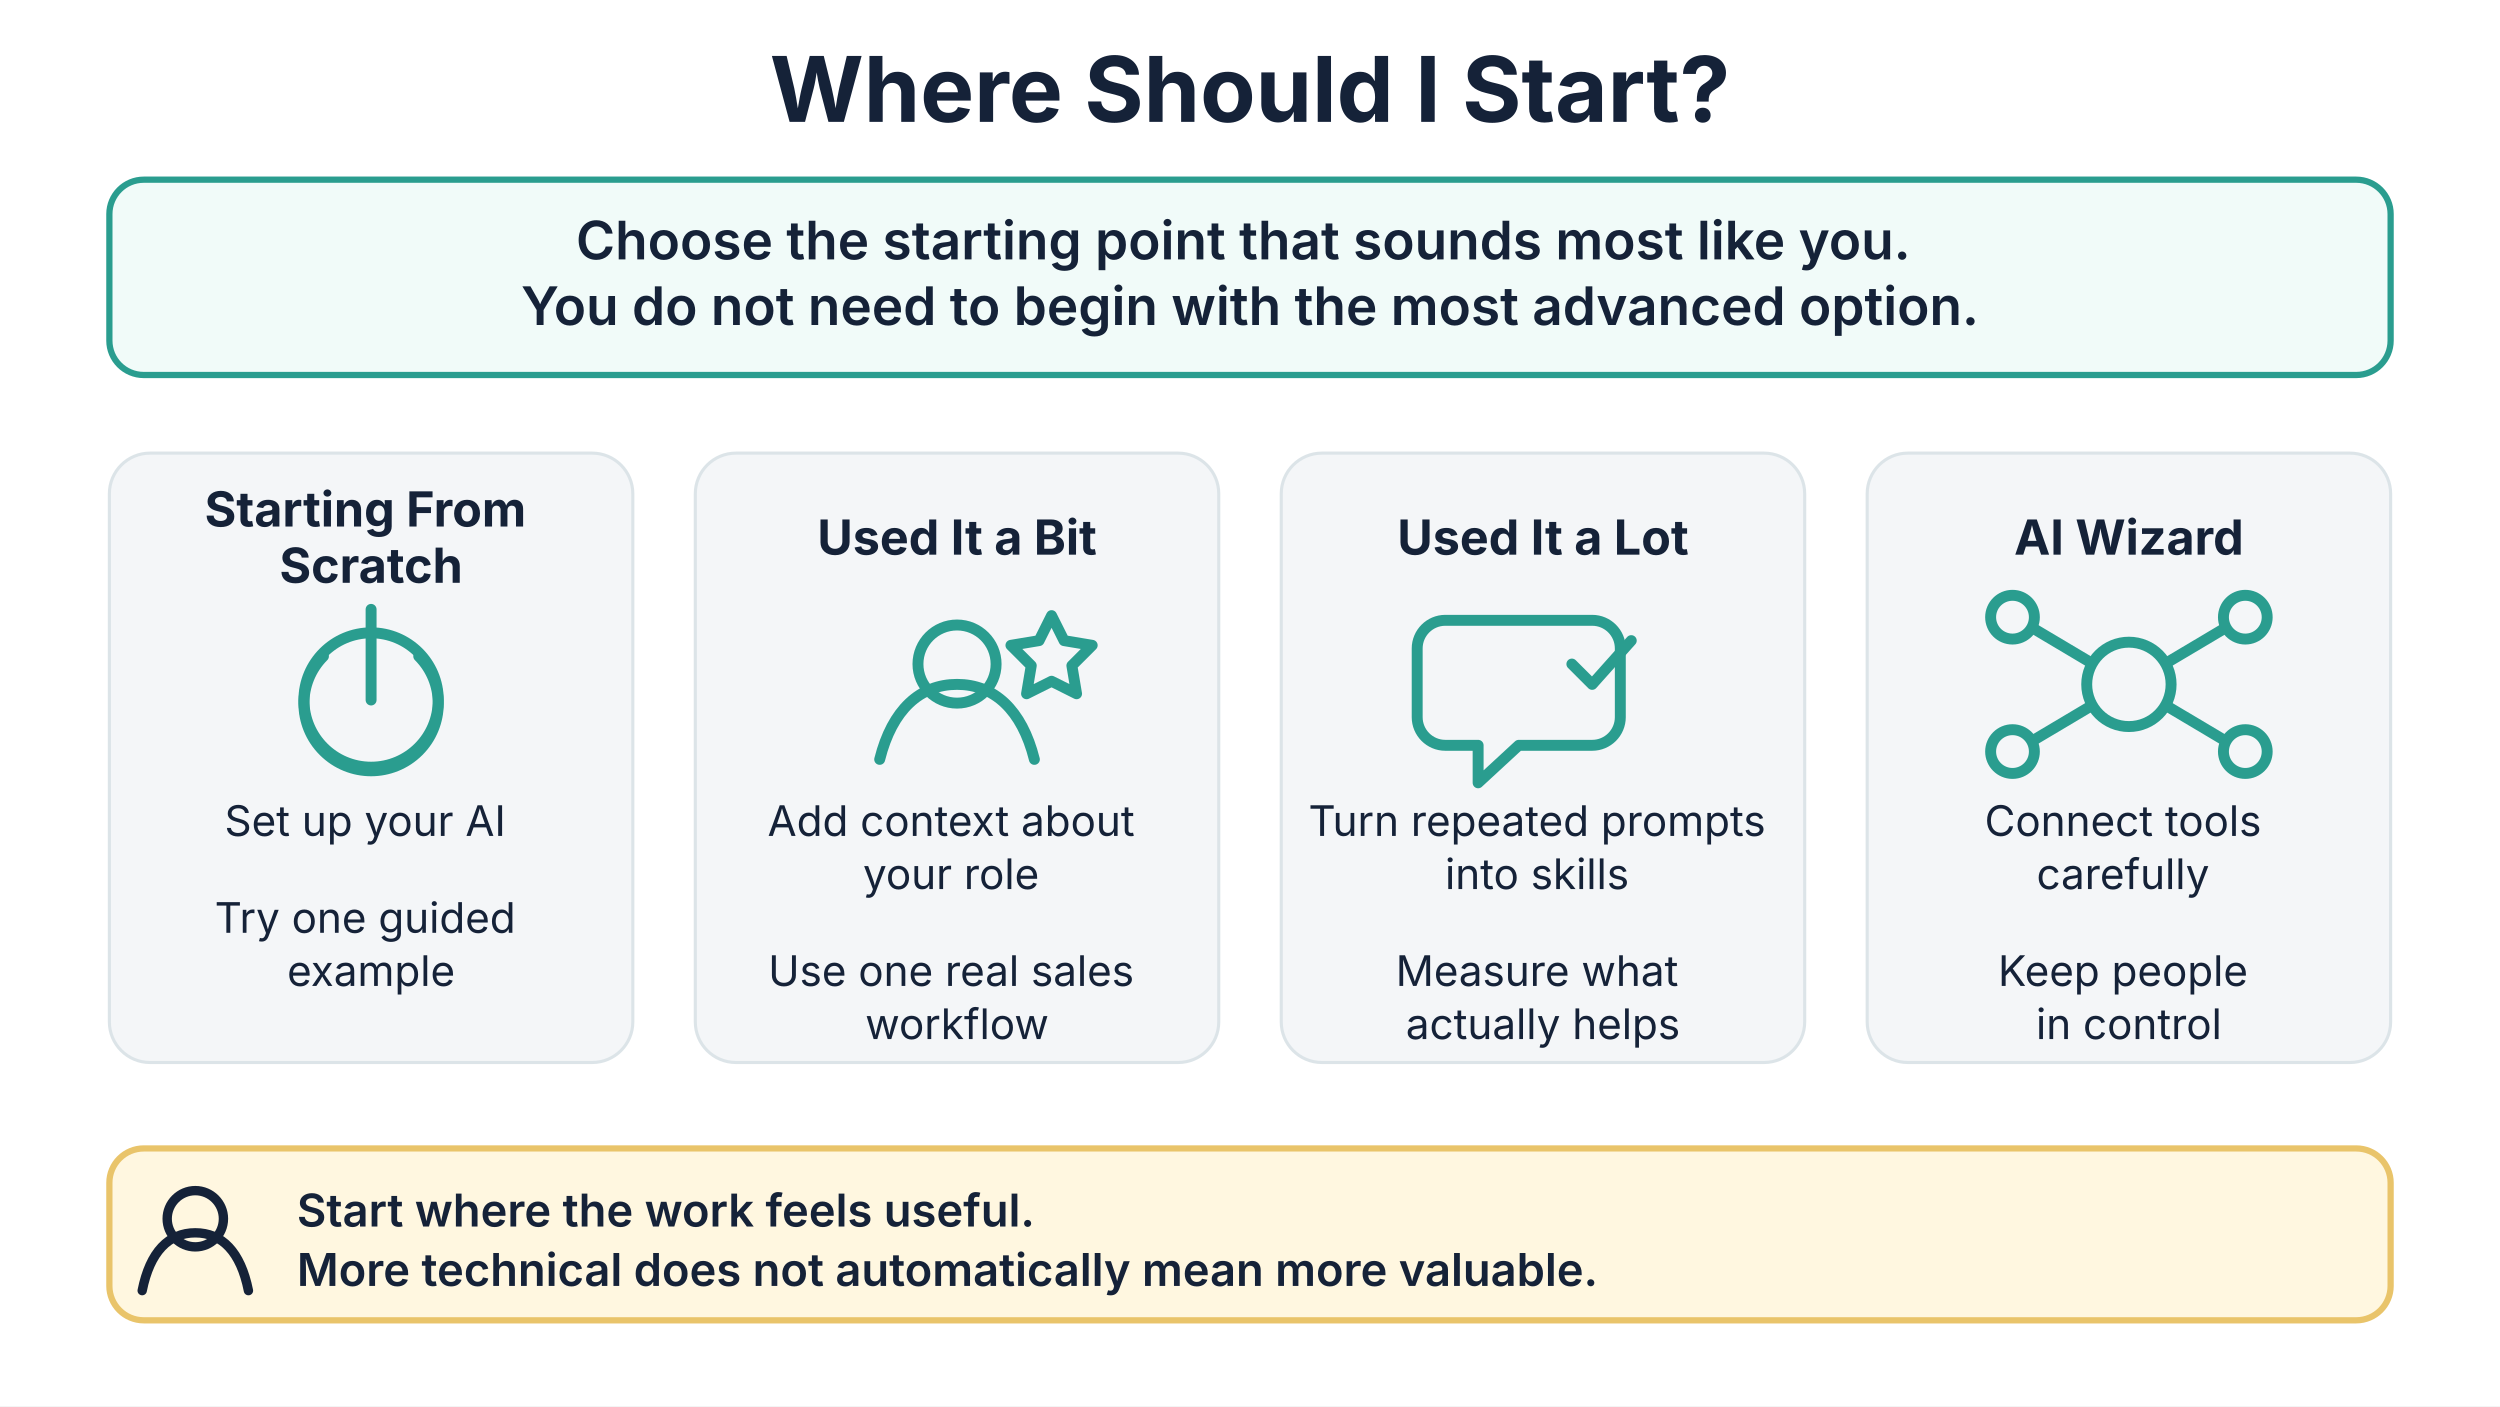
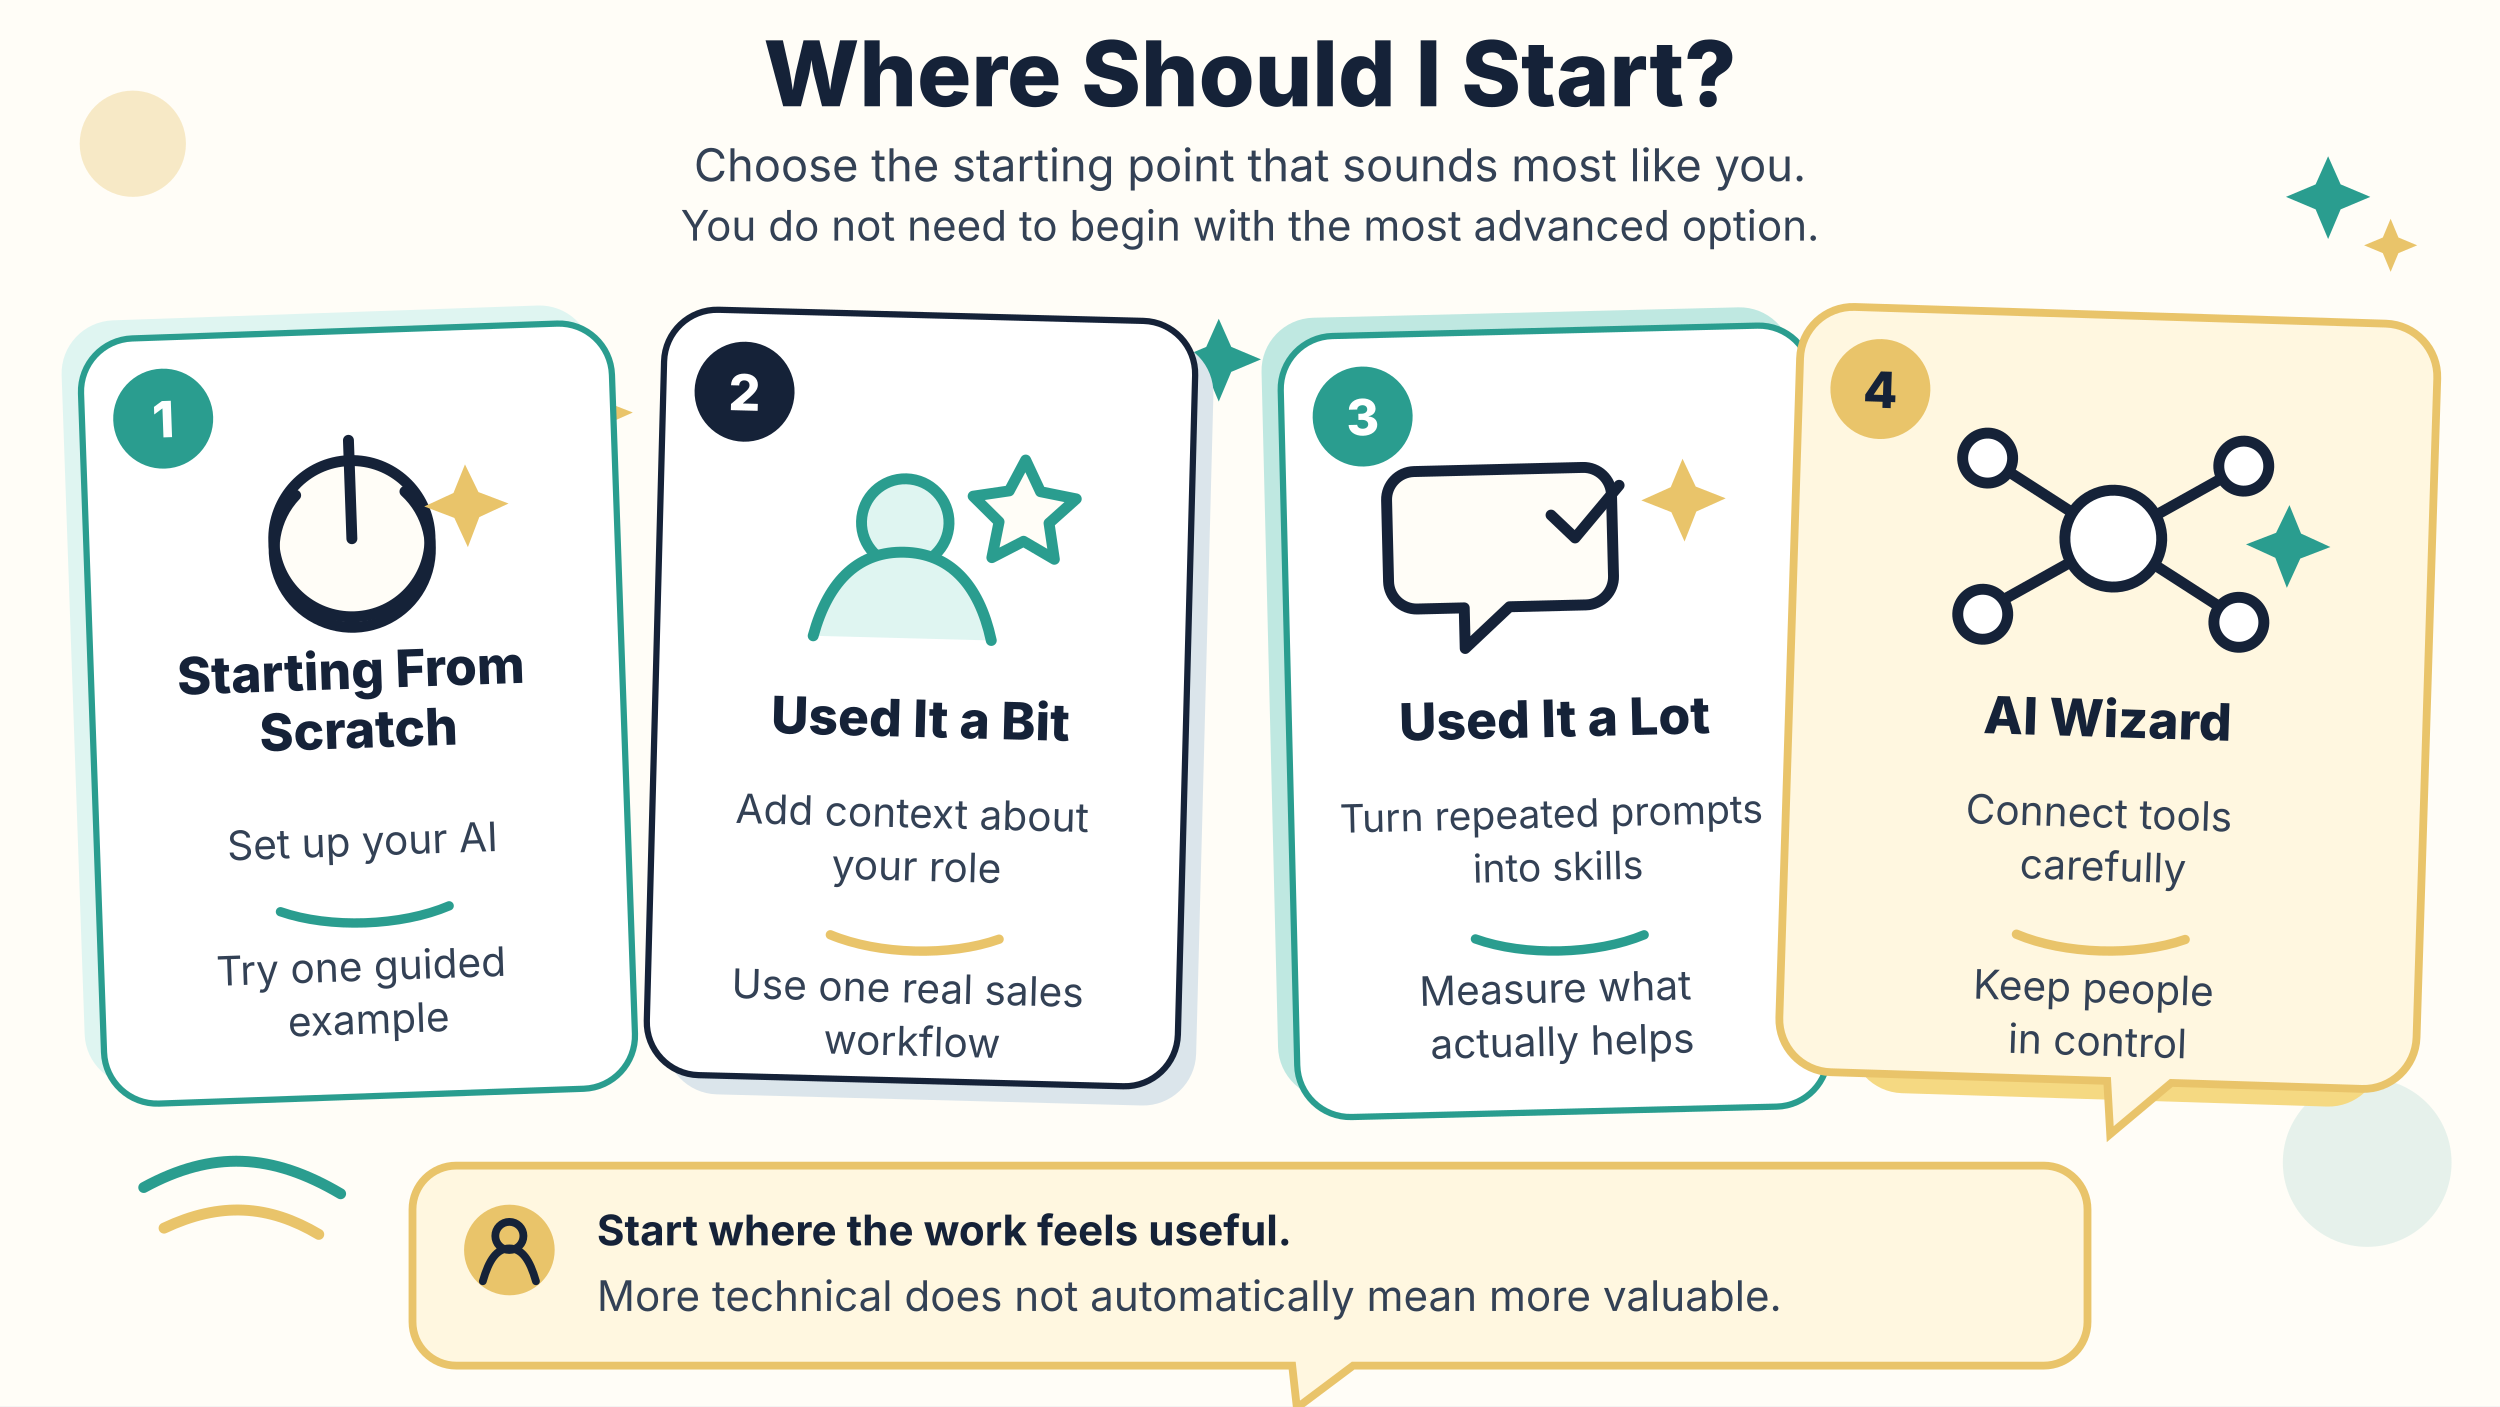
<svg xmlns="http://www.w3.org/2000/svg" width="1600" height="900" viewBox="0 0 1600 900" role="img" aria-labelledby="title description">
-   <rect width="1600" height="900" fill="#ffffff" />
-   <text x="800" y="78" text-anchor="middle" font-family="Inter, Arial, sans-serif" font-size="58" font-weight="700" fill="#152238">Where Should I Start?</text>
-   <rect x="70" y="115" width="1460" height="125" rx="22" fill="#f1fbf9" stroke="#2a9d8f" stroke-width="4" />
-   <text x="800" y="166" text-anchor="middle" font-family="Inter, Arial, sans-serif" font-size="34" font-weight="600" fill="#152238">
-     <tspan x="800">Choose the starting point that sounds most like you.</tspan>
-     <tspan x="800" dy="42">You do not need to begin with the most advanced option.</tspan>
-   </text>
-   <g font-family="Inter, Arial, sans-serif" fill="#152238">
-     <rect x="70" y="290" width="335" height="390" rx="26" fill="#f4f6f8" stroke="#dce4e8" stroke-width="2" />
-     <text x="237.5" y="337" text-anchor="middle" font-size="31" font-weight="700">
-       <tspan x="237.5">Starting From</tspan>
-       <tspan x="237.5" dy="36">Scratch</tspan>
+   <rect width="1600" height="900" fill="#fffdf7" />
+   <circle cx="85" cy="92" r="34" fill="#e9c46a" opacity="0.35" />
+   <circle cx="1515" cy="744" r="54" fill="#2a9d8f" opacity="0.12" />
+   <path d="M92 760c44-24 82-22 126 4" fill="none" stroke="#2a9d8f" stroke-width="7" stroke-linecap="round" />
+   <path d="M105 786c36-17 67-15 99 4" fill="none" stroke="#e9c46a" stroke-width="7" stroke-linecap="round" />
+   <text x="800" y="68" text-anchor="middle" font-family="Inter, Arial, sans-serif" font-size="58" font-weight="800" fill="#152238">Where Should I Start?</text>
+   <text x="800" y="116" text-anchor="middle" font-family="Inter, Arial, sans-serif" font-size="29" fill="#334155">Choose the starting point that sounds most like you.</text>
+   <text x="800" y="154" text-anchor="middle" font-family="Inter, Arial, sans-serif" font-size="27" fill="#334155">You do not need to begin with the most advanced option.</text>
+   <path d="M380 240l7 17 18 7-18 8-7 17-8-17-17-8 17-7z" fill="#e9c46a" />
+   <path d="M780 204l8 18 19 8-19 8-8 19-8-19-19-8 19-8z" fill="#2a9d8f" />
+   <path d="M1180 242l7 17 18 7-18 8-7 17-8-17-17-8 17-7z" fill="#e9c46a" />
+   <g transform="rotate(-2 220 425)" font-family="Inter, Arial, sans-serif">
+     <rect x="46" y="200" width="340" height="490" rx="34" fill="#dff5f1" />
+     <rect x="58" y="212" width="340" height="490" rx="34" fill="#ffffff" stroke="#2a9d8f" stroke-width="4" />
+     <circle cx="110" cy="264" r="32" fill="#2a9d8f" />
+     <text x="110" y="276" text-anchor="middle" font-size="32" font-weight="800" fill="#ffffff">1</text>
+     <g fill="none" stroke="#152238" stroke-width="7" stroke-linecap="round" stroke-linejoin="round">
+       <circle cx="228" cy="345" r="50" fill="#fffdf7" />
+       <path d="M228 282v63" />
+       <path d="M193 316a50 50 0 1 0 70 0" />
+     </g>
+     <path d="M302 300l8 18 19 8-19 8-8 19-8-19-19-8 19-8z" fill="#e9c46a" />
+     <text x="228" y="441" text-anchor="middle" font-size="33" font-weight="800" fill="#152238">
+       <tspan x="228">Starting From</tspan>
+       <tspan x="228" dy="38">Scratch</tspan>
    </text>
-     <g fill="none" stroke="#2a9d8f" stroke-width="7" stroke-linecap="round" stroke-linejoin="round">
-       <circle cx="237.5" cy="448" r="43" />
-       <path d="M237.5 390v58" />
-       <path d="M207 420a43 43 0 1 0 61 0" />
-     </g>
-     <text x="237.5" y="535" text-anchor="middle" font-size="27">
-       <tspan x="237.5">Set up your AI</tspan>
-       <tspan x="237.5" dy="62">Try one guided</tspan>
-       <tspan x="237.5" dy="34">example</tspan>
-     </text>
-     <rect x="445" y="290" width="335" height="390" rx="26" fill="#f4f6f8" stroke="#dce4e8" stroke-width="2" />
-     <text x="612.5" y="355" text-anchor="middle" font-size="31" font-weight="700">Used It a Bit</text>
-     <g fill="none" stroke="#2a9d8f" stroke-width="7" stroke-linecap="round" stroke-linejoin="round">
-       <circle cx="612.5" cy="425" r="25" />
-       <path d="M563 486c8-32 26-48 49.5-48s41.5 16 49.5 48" />
-       <path d="M673 394l8 16 18 3-13 13 3 18-16-8-16 8 3-18-13-13 18-3z" />
-     </g>
-     <text x="612.5" y="535" text-anchor="middle" font-size="27">
-       <tspan x="612.5">Add context about</tspan>
-       <tspan x="612.5" dy="34">your role</tspan>
-       <tspan x="612.5" dy="62">Use one real sales</tspan>
-       <tspan x="612.5" dy="34">workflow</tspan>
-     </text>
-     <rect x="820" y="290" width="335" height="390" rx="26" fill="#f4f6f8" stroke="#dce4e8" stroke-width="2" />
-     <text x="987.5" y="355" text-anchor="middle" font-size="31" font-weight="700">Used It a Lot</text>
-     <g fill="none" stroke="#2a9d8f" stroke-width="7" stroke-linecap="round" stroke-linejoin="round">
-       <path d="M925 397h94a18 18 0 0 1 18 18v44a18 18 0 0 1-18 18h-47l-26 24v-24h-21a18 18 0 0 1-18-18v-44a18 18 0 0 1 18-18z" />
-       <path d="M1006 425l13 13 25-28" />
-     </g>
-     <text x="987.5" y="535" text-anchor="middle" font-size="27">
-       <tspan x="987.5">Turn repeated prompts</tspan>
-       <tspan x="987.5" dy="34">into skills</tspan>
-       <tspan x="987.5" dy="62">Measure what</tspan>
-       <tspan x="987.5" dy="34">actually helps</tspan>
-     </text>
-     <rect x="1195" y="290" width="335" height="390" rx="26" fill="#f4f6f8" stroke="#dce4e8" stroke-width="2" />
-     <text x="1362.5" y="355" text-anchor="middle" font-size="31" font-weight="700">AI Wizard</text>
-     <g fill="none" stroke="#2a9d8f" stroke-width="7" stroke-linecap="round" stroke-linejoin="round">
-       <circle cx="1362.5" cy="438" r="27" />
-       <circle cx="1288" cy="395" r="14" />
-       <circle cx="1437" cy="395" r="14" />
-       <circle cx="1288" cy="481" r="14" />
-       <circle cx="1437" cy="481" r="14" />
-       <path d="M1338 424l-37-22M1387 424l37-22M1338 452l-37 22M1387 452l37 22" />
-     </g>
-     <text x="1362.5" y="535" text-anchor="middle" font-size="27">
-       <tspan x="1362.5">Connect tools</tspan>
-       <tspan x="1362.5" dy="34">carefully</tspan>
-       <tspan x="1362.5" dy="62">Keep people</tspan>
-       <tspan x="1362.5" dy="34">in control</tspan>
+     <text x="228" y="548" text-anchor="middle" font-size="26" fill="#334155">Set up your AI</text>
+     <path d="M174 582c31 12 77 12 108 0" fill="none" stroke="#2a9d8f" stroke-width="6" stroke-linecap="round" />
+     <text x="228" y="628" text-anchor="middle" font-size="26" fill="#334155">
+       <tspan x="228">Try one guided</tspan>
+       <tspan x="228" dy="34">example</tspan>
    </text>
  </g>
-   <rect x="70" y="735" width="1460" height="110" rx="22" fill="#fff7e0" stroke="#e9c46a" stroke-width="4" />
-   <g fill="none" stroke="#152238" stroke-width="6" stroke-linecap="round" stroke-linejoin="round">
-     <circle cx="125" cy="780" r="18" />
-     <path d="M91 826c5-25 17-37 34-37s29 12 34 37" />
+   <g transform="rotate(1.5 600 425)" font-family="Inter, Arial, sans-serif">
+     <rect x="432" y="214" width="340" height="490" rx="34" fill="#dbe5eb" />
+     <rect x="420" y="202" width="340" height="490" rx="34" fill="#ffffff" stroke="#152238" stroke-width="4" />
+     <circle cx="472" cy="254" r="32" fill="#152238" />
+     <text x="472" y="266" text-anchor="middle" font-size="32" font-weight="800" fill="#ffffff">2</text>
+     <g fill="none" stroke="#2a9d8f" stroke-width="7" stroke-linecap="round" stroke-linejoin="round">
+       <circle cx="577" cy="335" r="28" fill="#dff5f1" />
+       <path d="M520 409c9-37 29-55 57-55s48 18 57 55" fill="#dff5f1" />
+       <path d="M653 293l10 20 23 4-17 16 4 23-20-11-20 11 4-23-17-16 23-4z" fill="#fffdf7" />
+     </g>
+     <text x="590" y="472" text-anchor="middle" font-size="33" font-weight="800" fill="#152238">Used It a Bit</text>
+     <text x="590" y="530" text-anchor="middle" font-size="26" fill="#334155">
+       <tspan x="590">Add context about</tspan>
+       <tspan x="590" dy="34">your role</tspan>
+     </text>
+     <path d="M536 600c31 12 77 12 108 0" fill="none" stroke="#e9c46a" stroke-width="6" stroke-linecap="round" />
+     <text x="590" y="642" text-anchor="middle" font-size="26" fill="#334155">
+       <tspan x="590">Use one real sales</tspan>
+       <tspan x="590" dy="34">workflow</tspan>
+     </text>
  </g>
-   <text x="190" y="785" font-family="Inter, Arial, sans-serif" font-size="29" font-weight="600" fill="#152238">
-     <tspan x="190">Start where the work feels useful.</tspan>
-     <tspan x="190" dy="38">More technical does not automatically mean more valuable.</tspan>
-   </text>
+   <g transform="rotate(-1.4 980 425)" font-family="Inter, Arial, sans-serif">
+     <rect x="812" y="200" width="340" height="500" rx="34" fill="#bfe8e1" />
+     <rect x="824" y="212" width="340" height="500" rx="34" fill="#ffffff" stroke="#2a9d8f" stroke-width="4" />
+     <circle cx="876" cy="264" r="32" fill="#2a9d8f" />
+     <text x="876" y="276" text-anchor="middle" font-size="32" font-weight="800" fill="#ffffff">3</text>
+     <g fill="none" stroke="#152238" stroke-width="7" stroke-linecap="round" stroke-linejoin="round">
+       <path d="M908 300h108a18 18 0 0 1 18 18v52a18 18 0 0 1-18 18h-49l-29 26v-26h-30a18 18 0 0 1-18-18v-52a18 18 0 0 1 18-18z" fill="#fffdf7" />
+       <path d="M995 330l15 15 29-33" />
+     </g>
+     <path d="M1080 296l8 18 19 8-19 8-8 19-8-19-19-8 19-8z" fill="#e9c46a" />
+     <text x="994" y="472" text-anchor="middle" font-size="33" font-weight="800" fill="#152238">Used It a Lot</text>
+     <text x="994" y="530" text-anchor="middle" font-size="25" fill="#334155">
+       <tspan x="994">Turn repeated prompts</tspan>
+       <tspan x="994" dy="34">into skills</tspan>
+     </text>
+     <path d="M940 600c31 12 77 12 108 0" fill="none" stroke="#2a9d8f" stroke-width="6" stroke-linecap="round" />
+     <text x="994" y="642" text-anchor="middle" font-size="26" fill="#334155">
+       <tspan x="994">Measure what</tspan>
+       <tspan x="994" dy="34">actually helps</tspan>
+     </text>
+   </g>
+   <g transform="rotate(1.8 1360 425)" font-family="Inter, Arial, sans-serif">
+     <rect x="1192" y="214" width="340" height="490" rx="34" fill="#f5d982" />
+     <path d="M1180 202h340a34 34 0 0 1 34 34v422a34 34 0 0 1-34 34h-122l-38 34-3-34h-177a34 34 0 0 1-34-34V236a34 34 0 0 1 34-34z" fill="#fff7e0" stroke="#e9c46a" stroke-width="5" />
+     <circle cx="1198" cy="254" r="32" fill="#e9c46a" />
+     <text x="1198" y="266" text-anchor="middle" font-size="32" font-weight="800" fill="#152238">4</text>
+     <g fill="none" stroke="#152238" stroke-width="7" stroke-linecap="round" stroke-linejoin="round">
+       <circle cx="1350" cy="345" r="31" fill="#ffffff" />
+       <circle cx="1268" cy="296" r="16" fill="#ffffff" />
+       <circle cx="1432" cy="296" r="16" fill="#ffffff" />
+       <circle cx="1268" cy="396" r="16" fill="#ffffff" />
+       <circle cx="1432" cy="396" r="16" fill="#ffffff" />
+       <path d="M1323 329l-40-24M1377 329l40-24M1323 361l-40 24M1377 361l40 24" />
+     </g>
+     <path d="M1462 320l8 18 19 8-19 8-8 19-8-19-19-8 19-8z" fill="#2a9d8f" />
+     <text x="1350" y="472" text-anchor="middle" font-size="33" font-weight="800" fill="#152238">AI Wizard</text>
+     <text x="1350" y="530" text-anchor="middle" font-size="26" fill="#334155">
+       <tspan x="1350">Connect tools</tspan>
+       <tspan x="1350" dy="34">carefully</tspan>
+     </text>
+     <path d="M1296 600c31 12 77 12 108 0" fill="none" stroke="#e9c46a" stroke-width="6" stroke-linecap="round" />
+     <text x="1350" y="642" text-anchor="middle" font-size="26" fill="#334155">
+       <tspan x="1350">Keep people</tspan>
+       <tspan x="1350" dy="34">in control</tspan>
+     </text>
+   </g>
+   <g font-family="Inter, Arial, sans-serif">
+     <path d="M292 746h1016a28 28 0 0 1 28 28v72a28 28 0 0 1-28 28H866l-36 27-3-27H292a28 28 0 0 1-28-28v-72a28 28 0 0 1 28-28z" fill="#fff7e0" stroke="#e9c46a" stroke-width="5" />
+     <circle cx="326" cy="800" r="29" fill="#e9c46a" />
+     <g fill="none" stroke="#152238" stroke-width="5" stroke-linecap="round" stroke-linejoin="round">
+       <circle cx="326" cy="791" r="9" />
+       <path d="M309 820c4-14 9-21 17-21s13 7 17 21" />
+     </g>
+     <text x="382" y="797" font-size="27" font-weight="700" fill="#152238">Start where the work feels useful.</text>
+     <text x="382" y="839" font-size="27" fill="#334155">More technical does not automatically mean more valuable.</text>
+   </g>
+   <path d="M1490 100l8 18 19 8-19 8-8 19-8-19-19-8 19-8z" fill="#2a9d8f" />
+   <path d="M1530 140l5 12 12 5-12 5-5 12-5-12-12-5 12-5z" fill="#e9c46a" />
</svg>
